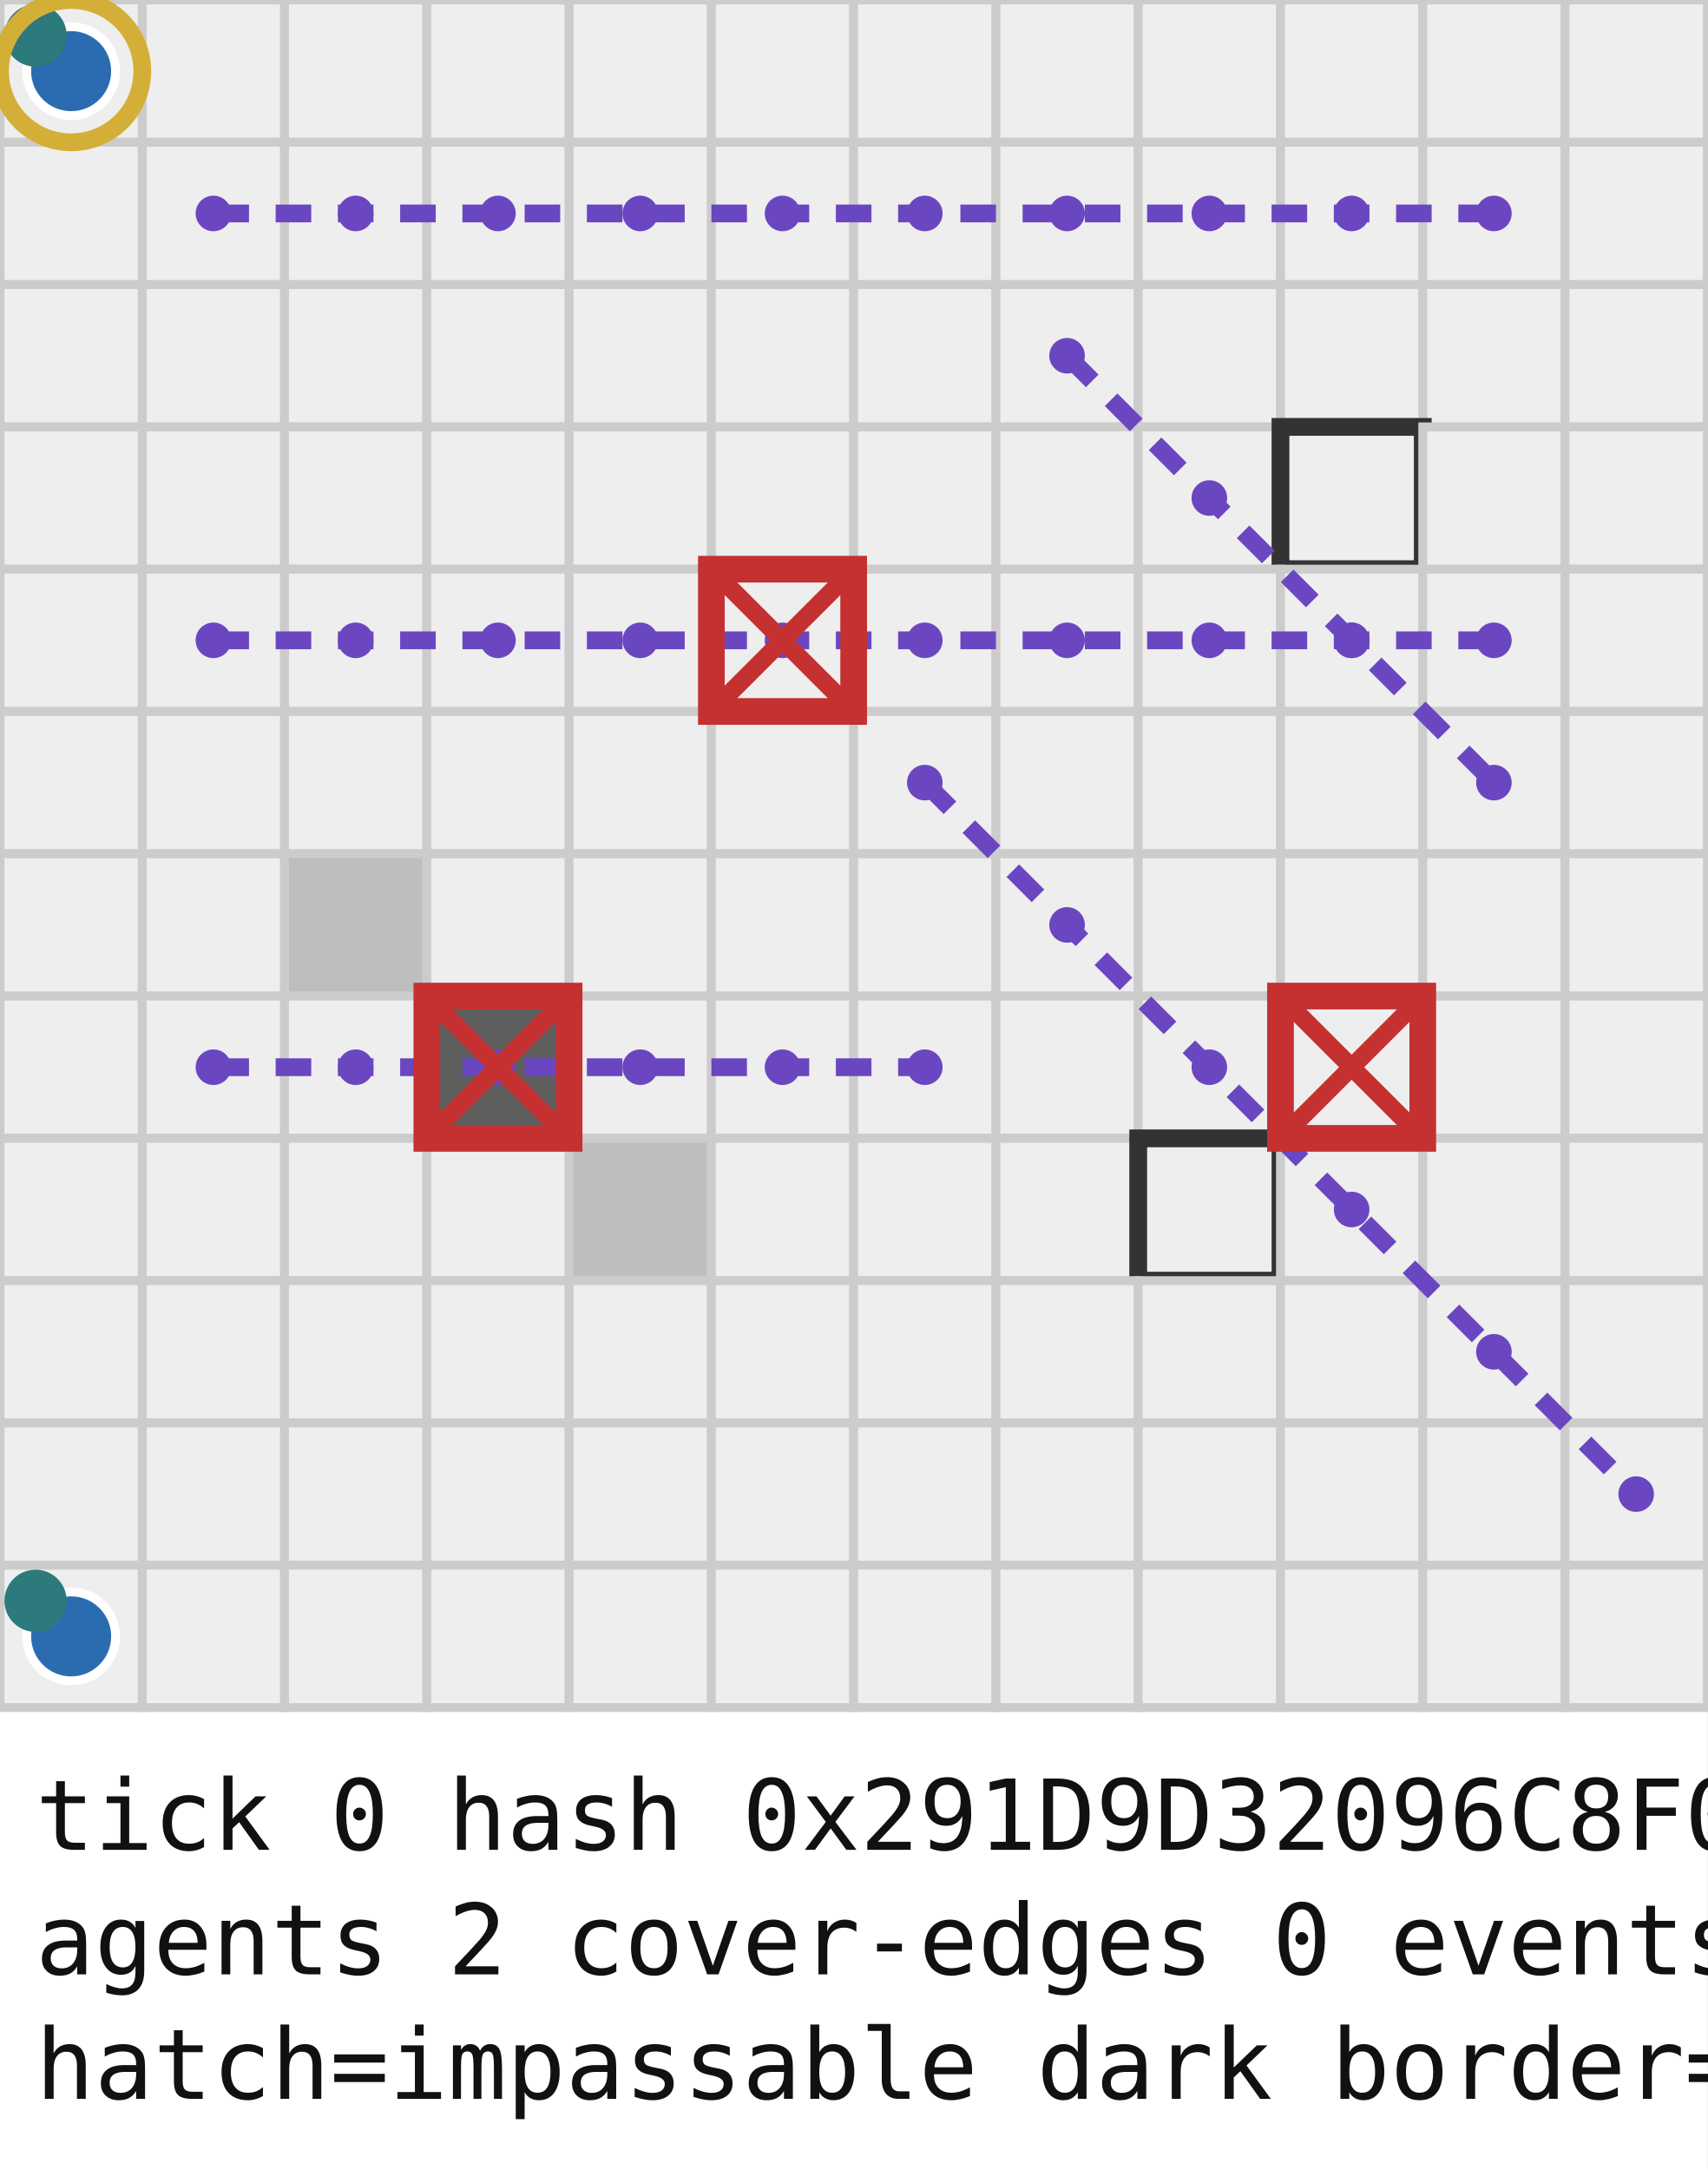
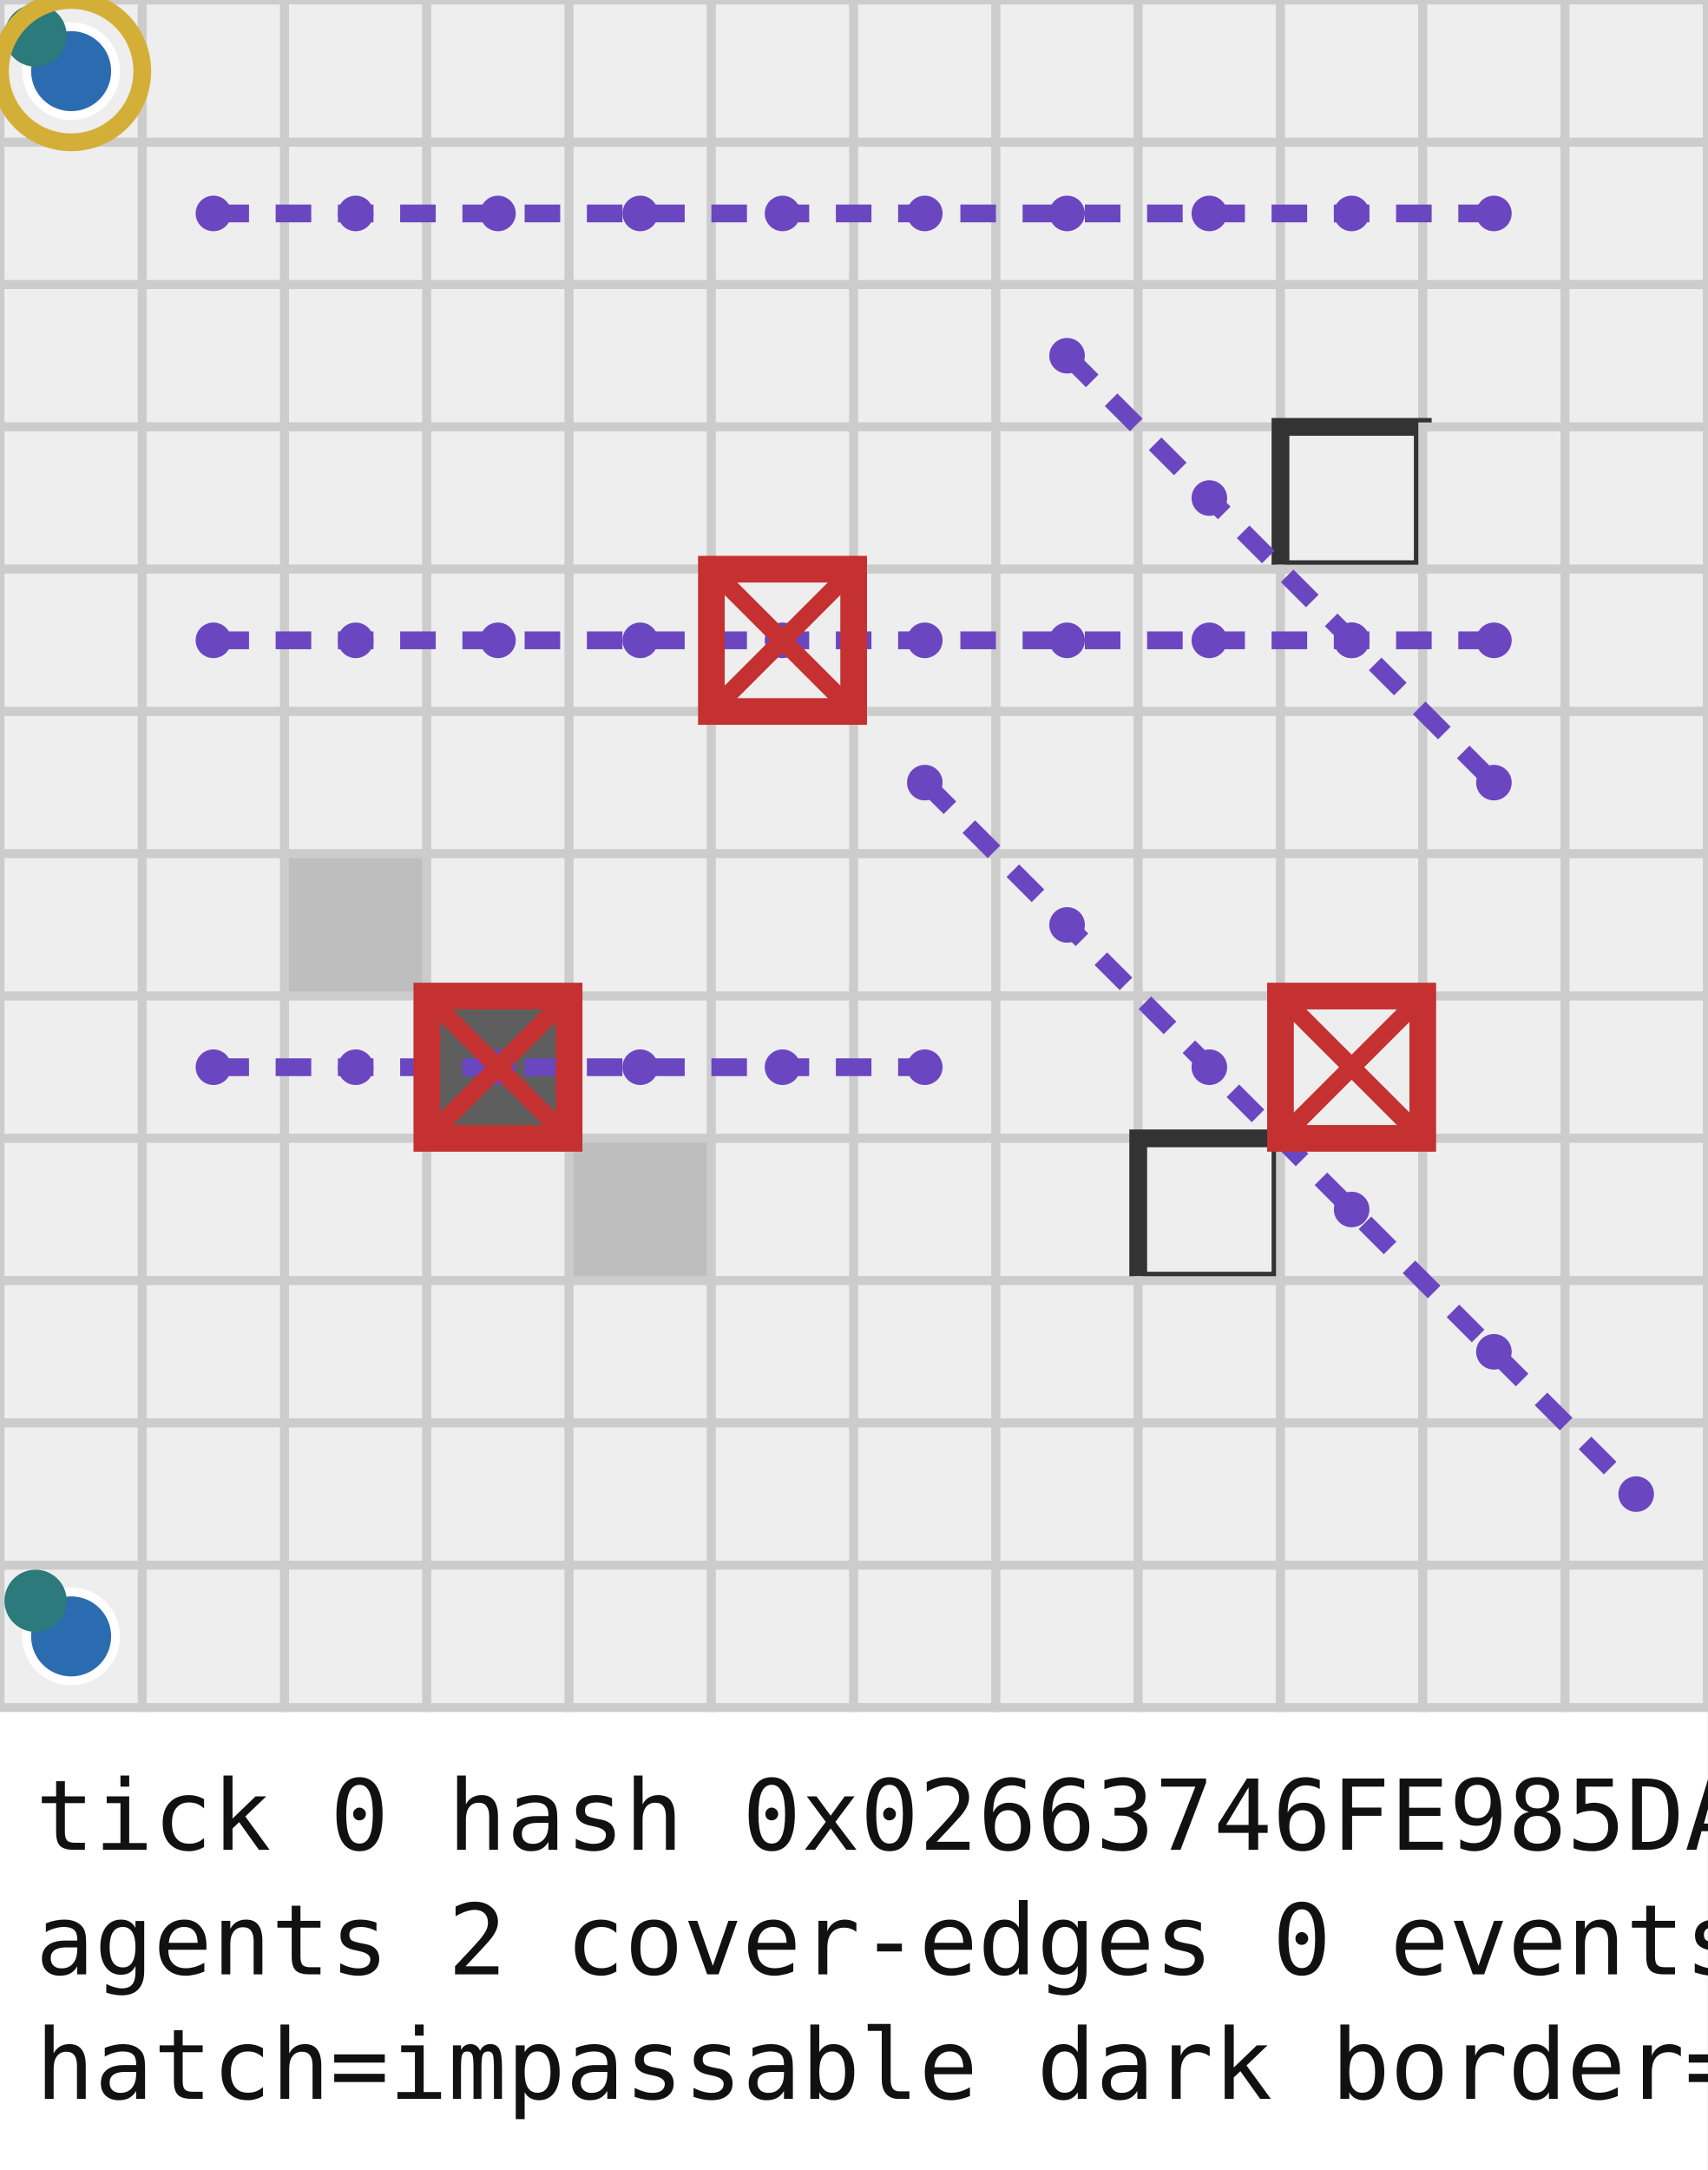
<svg xmlns="http://www.w3.org/2000/svg" width="192" height="244" viewBox="0 0 192 244">
  <defs>
    <pattern id="cw-hatch" width="4" height="4" patternUnits="userSpaceOnUse">
      <path d="M0,4 L4,0" stroke="#8a8a8a" stroke-width="1" />
    </pattern>
  </defs>
  <rect x="0" y="0" width="192" height="244" fill="#ffffff" />
  <rect x="0" y="0" width="16" height="16" fill="rgb(238,238,238)" stroke="#cccccc" stroke-width="1" />
  <rect x="16" y="0" width="16" height="16" fill="rgb(238,238,238)" stroke="#cccccc" stroke-width="1" />
  <rect x="32" y="0" width="16" height="16" fill="rgb(238,238,238)" stroke="#cccccc" stroke-width="1" />
  <rect x="48" y="0" width="16" height="16" fill="rgb(238,238,238)" stroke="#cccccc" stroke-width="1" />
  <rect x="64" y="0" width="16" height="16" fill="rgb(238,238,238)" stroke="#cccccc" stroke-width="1" />
  <rect x="80" y="0" width="16" height="16" fill="rgb(238,238,238)" stroke="#cccccc" stroke-width="1" />
  <rect x="96" y="0" width="16" height="16" fill="rgb(238,238,238)" stroke="#cccccc" stroke-width="1" />
  <rect x="112" y="0" width="16" height="16" fill="rgb(238,238,238)" stroke="#cccccc" stroke-width="1" />
  <rect x="128" y="0" width="16" height="16" fill="rgb(238,238,238)" stroke="#cccccc" stroke-width="1" />
  <rect x="144" y="0" width="16" height="16" fill="rgb(238,238,238)" stroke="#cccccc" stroke-width="1" />
  <rect x="160" y="0" width="16" height="16" fill="rgb(238,238,238)" stroke="#cccccc" stroke-width="1" />
  <rect x="176" y="0" width="16" height="16" fill="rgb(238,238,238)" stroke="#cccccc" stroke-width="1" />
  <rect x="0" y="16" width="16" height="16" fill="rgb(238,238,238)" stroke="#cccccc" stroke-width="1" />
  <rect x="16" y="16" width="16" height="16" fill="rgb(238,238,238)" stroke="#cccccc" stroke-width="1" />
  <rect x="32" y="16" width="16" height="16" fill="rgb(238,238,238)" stroke="#cccccc" stroke-width="1" />
  <rect x="48" y="16" width="16" height="16" fill="rgb(238,238,238)" stroke="#cccccc" stroke-width="1" />
  <rect x="64" y="16" width="16" height="16" fill="rgb(238,238,238)" stroke="#cccccc" stroke-width="1" />
  <rect x="80" y="16" width="16" height="16" fill="rgb(238,238,238)" stroke="#cccccc" stroke-width="1" />
  <rect x="96" y="16" width="16" height="16" fill="rgb(238,238,238)" stroke="#cccccc" stroke-width="1" />
  <rect x="112" y="16" width="16" height="16" fill="rgb(238,238,238)" stroke="#cccccc" stroke-width="1" />
  <rect x="128" y="16" width="16" height="16" fill="rgb(238,238,238)" stroke="#cccccc" stroke-width="1" />
  <rect x="144" y="16" width="16" height="16" fill="rgb(238,238,238)" stroke="#cccccc" stroke-width="1" />
  <rect x="160" y="16" width="16" height="16" fill="rgb(238,238,238)" stroke="#cccccc" stroke-width="1" />
  <rect x="176" y="16" width="16" height="16" fill="rgb(238,238,238)" stroke="#cccccc" stroke-width="1" />
  <rect x="0" y="32" width="16" height="16" fill="rgb(238,238,238)" stroke="#cccccc" stroke-width="1" />
  <rect x="16" y="32" width="16" height="16" fill="rgb(238,238,238)" stroke="#cccccc" stroke-width="1" />
  <rect x="32" y="32" width="16" height="16" fill="rgb(238,238,238)" stroke="#cccccc" stroke-width="1" />
  <rect x="48" y="32" width="16" height="16" fill="rgb(238,238,238)" stroke="#cccccc" stroke-width="1" />
  <rect x="64" y="32" width="16" height="16" fill="rgb(238,238,238)" stroke="#cccccc" stroke-width="1" />
  <rect x="80" y="32" width="16" height="16" fill="rgb(238,238,238)" stroke="#cccccc" stroke-width="1" />
  <rect x="96" y="32" width="16" height="16" fill="rgb(238,238,238)" stroke="#cccccc" stroke-width="1" />
  <rect x="112" y="32" width="16" height="16" fill="rgb(238,238,238)" stroke="#cccccc" stroke-width="1" />
  <rect x="128" y="32" width="16" height="16" fill="rgb(238,238,238)" stroke="#cccccc" stroke-width="1" />
  <rect x="144" y="32" width="16" height="16" fill="rgb(238,238,238)" stroke="#cccccc" stroke-width="1" />
  <rect x="160" y="32" width="16" height="16" fill="rgb(238,238,238)" stroke="#cccccc" stroke-width="1" />
  <rect x="176" y="32" width="16" height="16" fill="rgb(238,238,238)" stroke="#cccccc" stroke-width="1" />
  <rect x="0" y="48" width="16" height="16" fill="rgb(238,238,238)" stroke="#cccccc" stroke-width="1" />
  <rect x="16" y="48" width="16" height="16" fill="rgb(238,238,238)" stroke="#cccccc" stroke-width="1" />
  <rect x="32" y="48" width="16" height="16" fill="rgb(238,238,238)" stroke="#cccccc" stroke-width="1" />
  <rect x="48" y="48" width="16" height="16" fill="rgb(238,238,238)" stroke="#cccccc" stroke-width="1" />
  <rect x="64" y="48" width="16" height="16" fill="rgb(238,238,238)" stroke="#cccccc" stroke-width="1" />
  <rect x="80" y="48" width="16" height="16" fill="rgb(238,238,238)" stroke="#cccccc" stroke-width="1" />
  <rect x="96" y="48" width="16" height="16" fill="rgb(238,238,238)" stroke="#cccccc" stroke-width="1" />
  <rect x="112" y="48" width="16" height="16" fill="rgb(238,238,238)" stroke="#cccccc" stroke-width="1" />
  <rect x="128" y="48" width="16" height="16" fill="rgb(238,238,238)" stroke="#cccccc" stroke-width="1" />
  <rect x="144" y="48" width="16" height="16" fill="rgb(238,238,238)" stroke="#333333" stroke-width="2" />
  <rect x="160" y="48" width="16" height="16" fill="rgb(238,238,238)" stroke="#cccccc" stroke-width="1" />
  <rect x="176" y="48" width="16" height="16" fill="rgb(238,238,238)" stroke="#cccccc" stroke-width="1" />
  <rect x="0" y="64" width="16" height="16" fill="rgb(238,238,238)" stroke="#cccccc" stroke-width="1" />
  <rect x="16" y="64" width="16" height="16" fill="rgb(238,238,238)" stroke="#cccccc" stroke-width="1" />
  <rect x="32" y="64" width="16" height="16" fill="rgb(238,238,238)" stroke="#cccccc" stroke-width="1" />
  <rect x="48" y="64" width="16" height="16" fill="rgb(238,238,238)" stroke="#cccccc" stroke-width="1" />
  <rect x="64" y="64" width="16" height="16" fill="rgb(238,238,238)" stroke="#cccccc" stroke-width="1" />
  <rect x="80" y="64" width="16" height="16" fill="rgb(238,238,238)" stroke="#333333" stroke-width="2" />
  <rect x="96" y="64" width="16" height="16" fill="rgb(238,238,238)" stroke="#cccccc" stroke-width="1" />
  <rect x="112" y="64" width="16" height="16" fill="rgb(238,238,238)" stroke="#cccccc" stroke-width="1" />
  <rect x="128" y="64" width="16" height="16" fill="rgb(238,238,238)" stroke="#cccccc" stroke-width="1" />
  <rect x="144" y="64" width="16" height="16" fill="rgb(238,238,238)" stroke="#cccccc" stroke-width="1" />
  <rect x="160" y="64" width="16" height="16" fill="rgb(238,238,238)" stroke="#cccccc" stroke-width="1" />
  <rect x="176" y="64" width="16" height="16" fill="rgb(238,238,238)" stroke="#cccccc" stroke-width="1" />
  <rect x="0" y="80" width="16" height="16" fill="rgb(238,238,238)" stroke="#cccccc" stroke-width="1" />
  <rect x="16" y="80" width="16" height="16" fill="rgb(238,238,238)" stroke="#cccccc" stroke-width="1" />
  <rect x="32" y="80" width="16" height="16" fill="rgb(238,238,238)" stroke="#cccccc" stroke-width="1" />
  <rect x="48" y="80" width="16" height="16" fill="rgb(238,238,238)" stroke="#cccccc" stroke-width="1" />
  <rect x="64" y="80" width="16" height="16" fill="rgb(238,238,238)" stroke="#cccccc" stroke-width="1" />
  <rect x="80" y="80" width="16" height="16" fill="rgb(238,238,238)" stroke="#cccccc" stroke-width="1" />
  <rect x="96" y="80" width="16" height="16" fill="rgb(238,238,238)" stroke="#cccccc" stroke-width="1" />
  <rect x="112" y="80" width="16" height="16" fill="rgb(238,238,238)" stroke="#cccccc" stroke-width="1" />
  <rect x="128" y="80" width="16" height="16" fill="rgb(238,238,238)" stroke="#cccccc" stroke-width="1" />
  <rect x="144" y="80" width="16" height="16" fill="rgb(238,238,238)" stroke="#cccccc" stroke-width="1" />
  <rect x="160" y="80" width="16" height="16" fill="rgb(238,238,238)" stroke="#cccccc" stroke-width="1" />
  <rect x="176" y="80" width="16" height="16" fill="rgb(238,238,238)" stroke="#cccccc" stroke-width="1" />
  <rect x="0" y="96" width="16" height="16" fill="rgb(238,238,238)" stroke="#cccccc" stroke-width="1" />
  <rect x="16" y="96" width="16" height="16" fill="rgb(238,238,238)" stroke="#cccccc" stroke-width="1" />
  <rect x="32" y="96" width="16" height="16" fill="rgb(190,190,190)" stroke="#cccccc" stroke-width="1" />
  <rect x="48" y="96" width="16" height="16" fill="rgb(238,238,238)" stroke="#cccccc" stroke-width="1" />
  <rect x="64" y="96" width="16" height="16" fill="rgb(238,238,238)" stroke="#cccccc" stroke-width="1" />
  <rect x="80" y="96" width="16" height="16" fill="rgb(238,238,238)" stroke="#cccccc" stroke-width="1" />
  <rect x="96" y="96" width="16" height="16" fill="rgb(238,238,238)" stroke="#cccccc" stroke-width="1" />
  <rect x="112" y="96" width="16" height="16" fill="rgb(238,238,238)" stroke="#cccccc" stroke-width="1" />
  <rect x="128" y="96" width="16" height="16" fill="rgb(238,238,238)" stroke="#cccccc" stroke-width="1" />
  <rect x="144" y="96" width="16" height="16" fill="rgb(238,238,238)" stroke="#cccccc" stroke-width="1" />
  <rect x="160" y="96" width="16" height="16" fill="rgb(238,238,238)" stroke="#cccccc" stroke-width="1" />
  <rect x="176" y="96" width="16" height="16" fill="rgb(238,238,238)" stroke="#cccccc" stroke-width="1" />
  <rect x="0" y="112" width="16" height="16" fill="rgb(238,238,238)" stroke="#cccccc" stroke-width="1" />
  <rect x="16" y="112" width="16" height="16" fill="rgb(238,238,238)" stroke="#cccccc" stroke-width="1" />
  <rect x="32" y="112" width="16" height="16" fill="rgb(238,238,238)" stroke="#cccccc" stroke-width="1" />
  <rect x="48" y="112" width="16" height="16" fill="rgb(94,94,94)" stroke="#cccccc" stroke-width="1" />
  <rect x="64" y="112" width="16" height="16" fill="rgb(238,238,238)" stroke="#cccccc" stroke-width="1" />
  <rect x="80" y="112" width="16" height="16" fill="rgb(238,238,238)" stroke="#cccccc" stroke-width="1" />
  <rect x="96" y="112" width="16" height="16" fill="rgb(238,238,238)" stroke="#cccccc" stroke-width="1" />
  <rect x="112" y="112" width="16" height="16" fill="rgb(238,238,238)" stroke="#cccccc" stroke-width="1" />
  <rect x="128" y="112" width="16" height="16" fill="rgb(238,238,238)" stroke="#cccccc" stroke-width="1" />
  <rect x="144" y="112" width="16" height="16" fill="rgb(238,238,238)" stroke="#333333" stroke-width="2" />
  <rect x="160" y="112" width="16" height="16" fill="rgb(238,238,238)" stroke="#cccccc" stroke-width="1" />
  <rect x="176" y="112" width="16" height="16" fill="rgb(238,238,238)" stroke="#cccccc" stroke-width="1" />
  <rect x="0" y="128" width="16" height="16" fill="rgb(238,238,238)" stroke="#cccccc" stroke-width="1" />
  <rect x="16" y="128" width="16" height="16" fill="rgb(238,238,238)" stroke="#cccccc" stroke-width="1" />
  <rect x="32" y="128" width="16" height="16" fill="rgb(238,238,238)" stroke="#cccccc" stroke-width="1" />
  <rect x="48" y="128" width="16" height="16" fill="rgb(238,238,238)" stroke="#cccccc" stroke-width="1" />
  <rect x="64" y="128" width="16" height="16" fill="rgb(190,190,190)" stroke="#cccccc" stroke-width="1" />
  <rect x="80" y="128" width="16" height="16" fill="rgb(238,238,238)" stroke="#cccccc" stroke-width="1" />
  <rect x="96" y="128" width="16" height="16" fill="rgb(238,238,238)" stroke="#cccccc" stroke-width="1" />
  <rect x="112" y="128" width="16" height="16" fill="rgb(238,238,238)" stroke="#cccccc" stroke-width="1" />
  <rect x="128" y="128" width="16" height="16" fill="rgb(238,238,238)" stroke="#333333" stroke-width="2" />
  <rect x="144" y="128" width="16" height="16" fill="rgb(238,238,238)" stroke="#cccccc" stroke-width="1" />
  <rect x="160" y="128" width="16" height="16" fill="rgb(238,238,238)" stroke="#cccccc" stroke-width="1" />
  <rect x="176" y="128" width="16" height="16" fill="rgb(238,238,238)" stroke="#cccccc" stroke-width="1" />
  <rect x="0" y="144" width="16" height="16" fill="rgb(238,238,238)" stroke="#cccccc" stroke-width="1" />
  <rect x="16" y="144" width="16" height="16" fill="rgb(238,238,238)" stroke="#cccccc" stroke-width="1" />
  <rect x="32" y="144" width="16" height="16" fill="rgb(238,238,238)" stroke="#cccccc" stroke-width="1" />
  <rect x="48" y="144" width="16" height="16" fill="rgb(238,238,238)" stroke="#cccccc" stroke-width="1" />
  <rect x="64" y="144" width="16" height="16" fill="rgb(238,238,238)" stroke="#cccccc" stroke-width="1" />
  <rect x="80" y="144" width="16" height="16" fill="rgb(238,238,238)" stroke="#cccccc" stroke-width="1" />
  <rect x="96" y="144" width="16" height="16" fill="rgb(238,238,238)" stroke="#cccccc" stroke-width="1" />
  <rect x="112" y="144" width="16" height="16" fill="rgb(238,238,238)" stroke="#cccccc" stroke-width="1" />
  <rect x="128" y="144" width="16" height="16" fill="rgb(238,238,238)" stroke="#cccccc" stroke-width="1" />
  <rect x="144" y="144" width="16" height="16" fill="rgb(238,238,238)" stroke="#cccccc" stroke-width="1" />
  <rect x="160" y="144" width="16" height="16" fill="rgb(238,238,238)" stroke="#cccccc" stroke-width="1" />
  <rect x="176" y="144" width="16" height="16" fill="rgb(238,238,238)" stroke="#cccccc" stroke-width="1" />
  <rect x="0" y="160" width="16" height="16" fill="rgb(238,238,238)" stroke="#cccccc" stroke-width="1" />
  <rect x="16" y="160" width="16" height="16" fill="rgb(238,238,238)" stroke="#cccccc" stroke-width="1" />
  <rect x="32" y="160" width="16" height="16" fill="rgb(238,238,238)" stroke="#cccccc" stroke-width="1" />
  <rect x="48" y="160" width="16" height="16" fill="rgb(238,238,238)" stroke="#cccccc" stroke-width="1" />
  <rect x="64" y="160" width="16" height="16" fill="rgb(238,238,238)" stroke="#cccccc" stroke-width="1" />
  <rect x="80" y="160" width="16" height="16" fill="rgb(238,238,238)" stroke="#cccccc" stroke-width="1" />
  <rect x="96" y="160" width="16" height="16" fill="rgb(238,238,238)" stroke="#cccccc" stroke-width="1" />
  <rect x="112" y="160" width="16" height="16" fill="rgb(238,238,238)" stroke="#cccccc" stroke-width="1" />
  <rect x="128" y="160" width="16" height="16" fill="rgb(238,238,238)" stroke="#cccccc" stroke-width="1" />
  <rect x="144" y="160" width="16" height="16" fill="rgb(238,238,238)" stroke="#cccccc" stroke-width="1" />
  <rect x="160" y="160" width="16" height="16" fill="rgb(238,238,238)" stroke="#cccccc" stroke-width="1" />
  <rect x="176" y="160" width="16" height="16" fill="rgb(238,238,238)" stroke="#cccccc" stroke-width="1" />
  <rect x="0" y="176" width="16" height="16" fill="rgb(238,238,238)" stroke="#cccccc" stroke-width="1" />
  <rect x="16" y="176" width="16" height="16" fill="rgb(238,238,238)" stroke="#cccccc" stroke-width="1" />
  <rect x="32" y="176" width="16" height="16" fill="rgb(238,238,238)" stroke="#cccccc" stroke-width="1" />
  <rect x="48" y="176" width="16" height="16" fill="rgb(238,238,238)" stroke="#cccccc" stroke-width="1" />
  <rect x="64" y="176" width="16" height="16" fill="rgb(238,238,238)" stroke="#cccccc" stroke-width="1" />
  <rect x="80" y="176" width="16" height="16" fill="rgb(238,238,238)" stroke="#cccccc" stroke-width="1" />
  <rect x="96" y="176" width="16" height="16" fill="rgb(238,238,238)" stroke="#cccccc" stroke-width="1" />
  <rect x="112" y="176" width="16" height="16" fill="rgb(238,238,238)" stroke="#cccccc" stroke-width="1" />
  <rect x="128" y="176" width="16" height="16" fill="rgb(238,238,238)" stroke="#cccccc" stroke-width="1" />
  <rect x="144" y="176" width="16" height="16" fill="rgb(238,238,238)" stroke="#cccccc" stroke-width="1" />
  <rect x="160" y="176" width="16" height="16" fill="rgb(238,238,238)" stroke="#cccccc" stroke-width="1" />
  <rect x="176" y="176" width="16" height="16" fill="rgb(238,238,238)" stroke="#cccccc" stroke-width="1" />
  <circle cx="8" cy="8" r="5" fill="#2b6cb0" stroke="#ffffff" stroke-width="1" />
  <circle cx="8" cy="184" r="5" fill="#2b6cb0" stroke="#ffffff" stroke-width="1" />
  <circle cx="4" cy="4" r="3" fill="#2c7a7b" stroke="#2c7a7b" stroke-width="1" />
  <circle cx="4" cy="180" r="3" fill="#2c7a7b" stroke="#2c7a7b" stroke-width="1" />
  <circle cx="8" cy="8" r="8" fill="none" stroke="#d4af37" stroke-width="2" />
  <line x1="24" y1="24" x2="168" y2="24" stroke="#6b46c1" stroke-width="2" stroke-dasharray="4,3" />
  <circle cx="24" cy="24" r="2" fill="#6b46c1" />
  <circle cx="40" cy="24" r="2" fill="#6b46c1" />
  <circle cx="56" cy="24" r="2" fill="#6b46c1" />
  <circle cx="72" cy="24" r="2" fill="#6b46c1" />
  <circle cx="88" cy="24" r="2" fill="#6b46c1" />
  <circle cx="104" cy="24" r="2" fill="#6b46c1" />
  <circle cx="120" cy="24" r="2" fill="#6b46c1" />
  <circle cx="136" cy="24" r="2" fill="#6b46c1" />
  <circle cx="152" cy="24" r="2" fill="#6b46c1" />
  <circle cx="168" cy="24" r="2" fill="#6b46c1" />
  <line x1="24" y1="72" x2="168" y2="72" stroke="#6b46c1" stroke-width="2" stroke-dasharray="4,3" />
  <circle cx="24" cy="72" r="2" fill="#6b46c1" />
  <circle cx="40" cy="72" r="2" fill="#6b46c1" />
  <circle cx="56" cy="72" r="2" fill="#6b46c1" />
  <circle cx="72" cy="72" r="2" fill="#6b46c1" />
  <circle cx="88" cy="72" r="2" fill="#6b46c1" />
  <circle cx="104" cy="72" r="2" fill="#6b46c1" />
  <circle cx="120" cy="72" r="2" fill="#6b46c1" />
  <circle cx="136" cy="72" r="2" fill="#6b46c1" />
  <circle cx="152" cy="72" r="2" fill="#6b46c1" />
  <circle cx="168" cy="72" r="2" fill="#6b46c1" />
  <rect x="80" y="64" width="16" height="16" fill="none" stroke="#c53030" stroke-width="3" />
  <line x1="80" y1="64" x2="96" y2="80" stroke="#c53030" stroke-width="2" />
  <line x1="96" y1="64" x2="80" y2="80" stroke="#c53030" stroke-width="2" />
  <line x1="120" y1="40" x2="168" y2="88" stroke="#6b46c1" stroke-width="2" stroke-dasharray="4,3" />
  <circle cx="120" cy="40" r="2" fill="#6b46c1" />
  <circle cx="136" cy="56" r="2" fill="#6b46c1" />
  <circle cx="152" cy="72" r="2" fill="#6b46c1" />
  <circle cx="168" cy="88" r="2" fill="#6b46c1" />
  <line x1="24" y1="120" x2="104" y2="120" stroke="#6b46c1" stroke-width="2" stroke-dasharray="4,3" />
  <circle cx="24" cy="120" r="2" fill="#6b46c1" />
  <circle cx="40" cy="120" r="2" fill="#6b46c1" />
  <circle cx="56" cy="120" r="2" fill="#6b46c1" />
  <circle cx="72" cy="120" r="2" fill="#6b46c1" />
  <circle cx="88" cy="120" r="2" fill="#6b46c1" />
  <circle cx="104" cy="120" r="2" fill="#6b46c1" />
  <rect x="48" y="112" width="16" height="16" fill="none" stroke="#c53030" stroke-width="3" />
  <line x1="48" y1="112" x2="64" y2="128" stroke="#c53030" stroke-width="2" />
  <line x1="64" y1="112" x2="48" y2="128" stroke="#c53030" stroke-width="2" />
  <line x1="104" y1="88" x2="184" y2="168" stroke="#6b46c1" stroke-width="2" stroke-dasharray="4,3" />
  <circle cx="104" cy="88" r="2" fill="#6b46c1" />
  <circle cx="120" cy="104" r="2" fill="#6b46c1" />
  <circle cx="136" cy="120" r="2" fill="#6b46c1" />
  <circle cx="152" cy="136" r="2" fill="#6b46c1" />
  <circle cx="168" cy="152" r="2" fill="#6b46c1" />
  <circle cx="184" cy="168" r="2" fill="#6b46c1" />
  <rect x="144" y="112" width="16" height="16" fill="none" stroke="#c53030" stroke-width="3" />
  <line x1="144" y1="112" x2="160" y2="128" stroke="#c53030" stroke-width="2" />
  <line x1="160" y1="112" x2="144" y2="128" stroke="#c53030" stroke-width="2" />
-   <text x="4" y="208" font-family="monospace" font-size="11" fill="#111111">tick 0  hash 0x291D9D32096C8F08  draws 0</text>
+   <text x="4" y="208" font-family="monospace" font-size="11" fill="#111111">tick 0  hash 0x02663746FE985DAD  draws 0</text>
  <text x="4" y="222" font-family="monospace" font-size="11" fill="#111111">agents 2  cover-edges 0  events 0</text>
  <text x="4" y="236" font-family="monospace" font-size="11" fill="#111111">hatch=impassable  dark border=opaque  darker fill=higher elevation  triangle=cover  circle=agent</text>
</svg>
